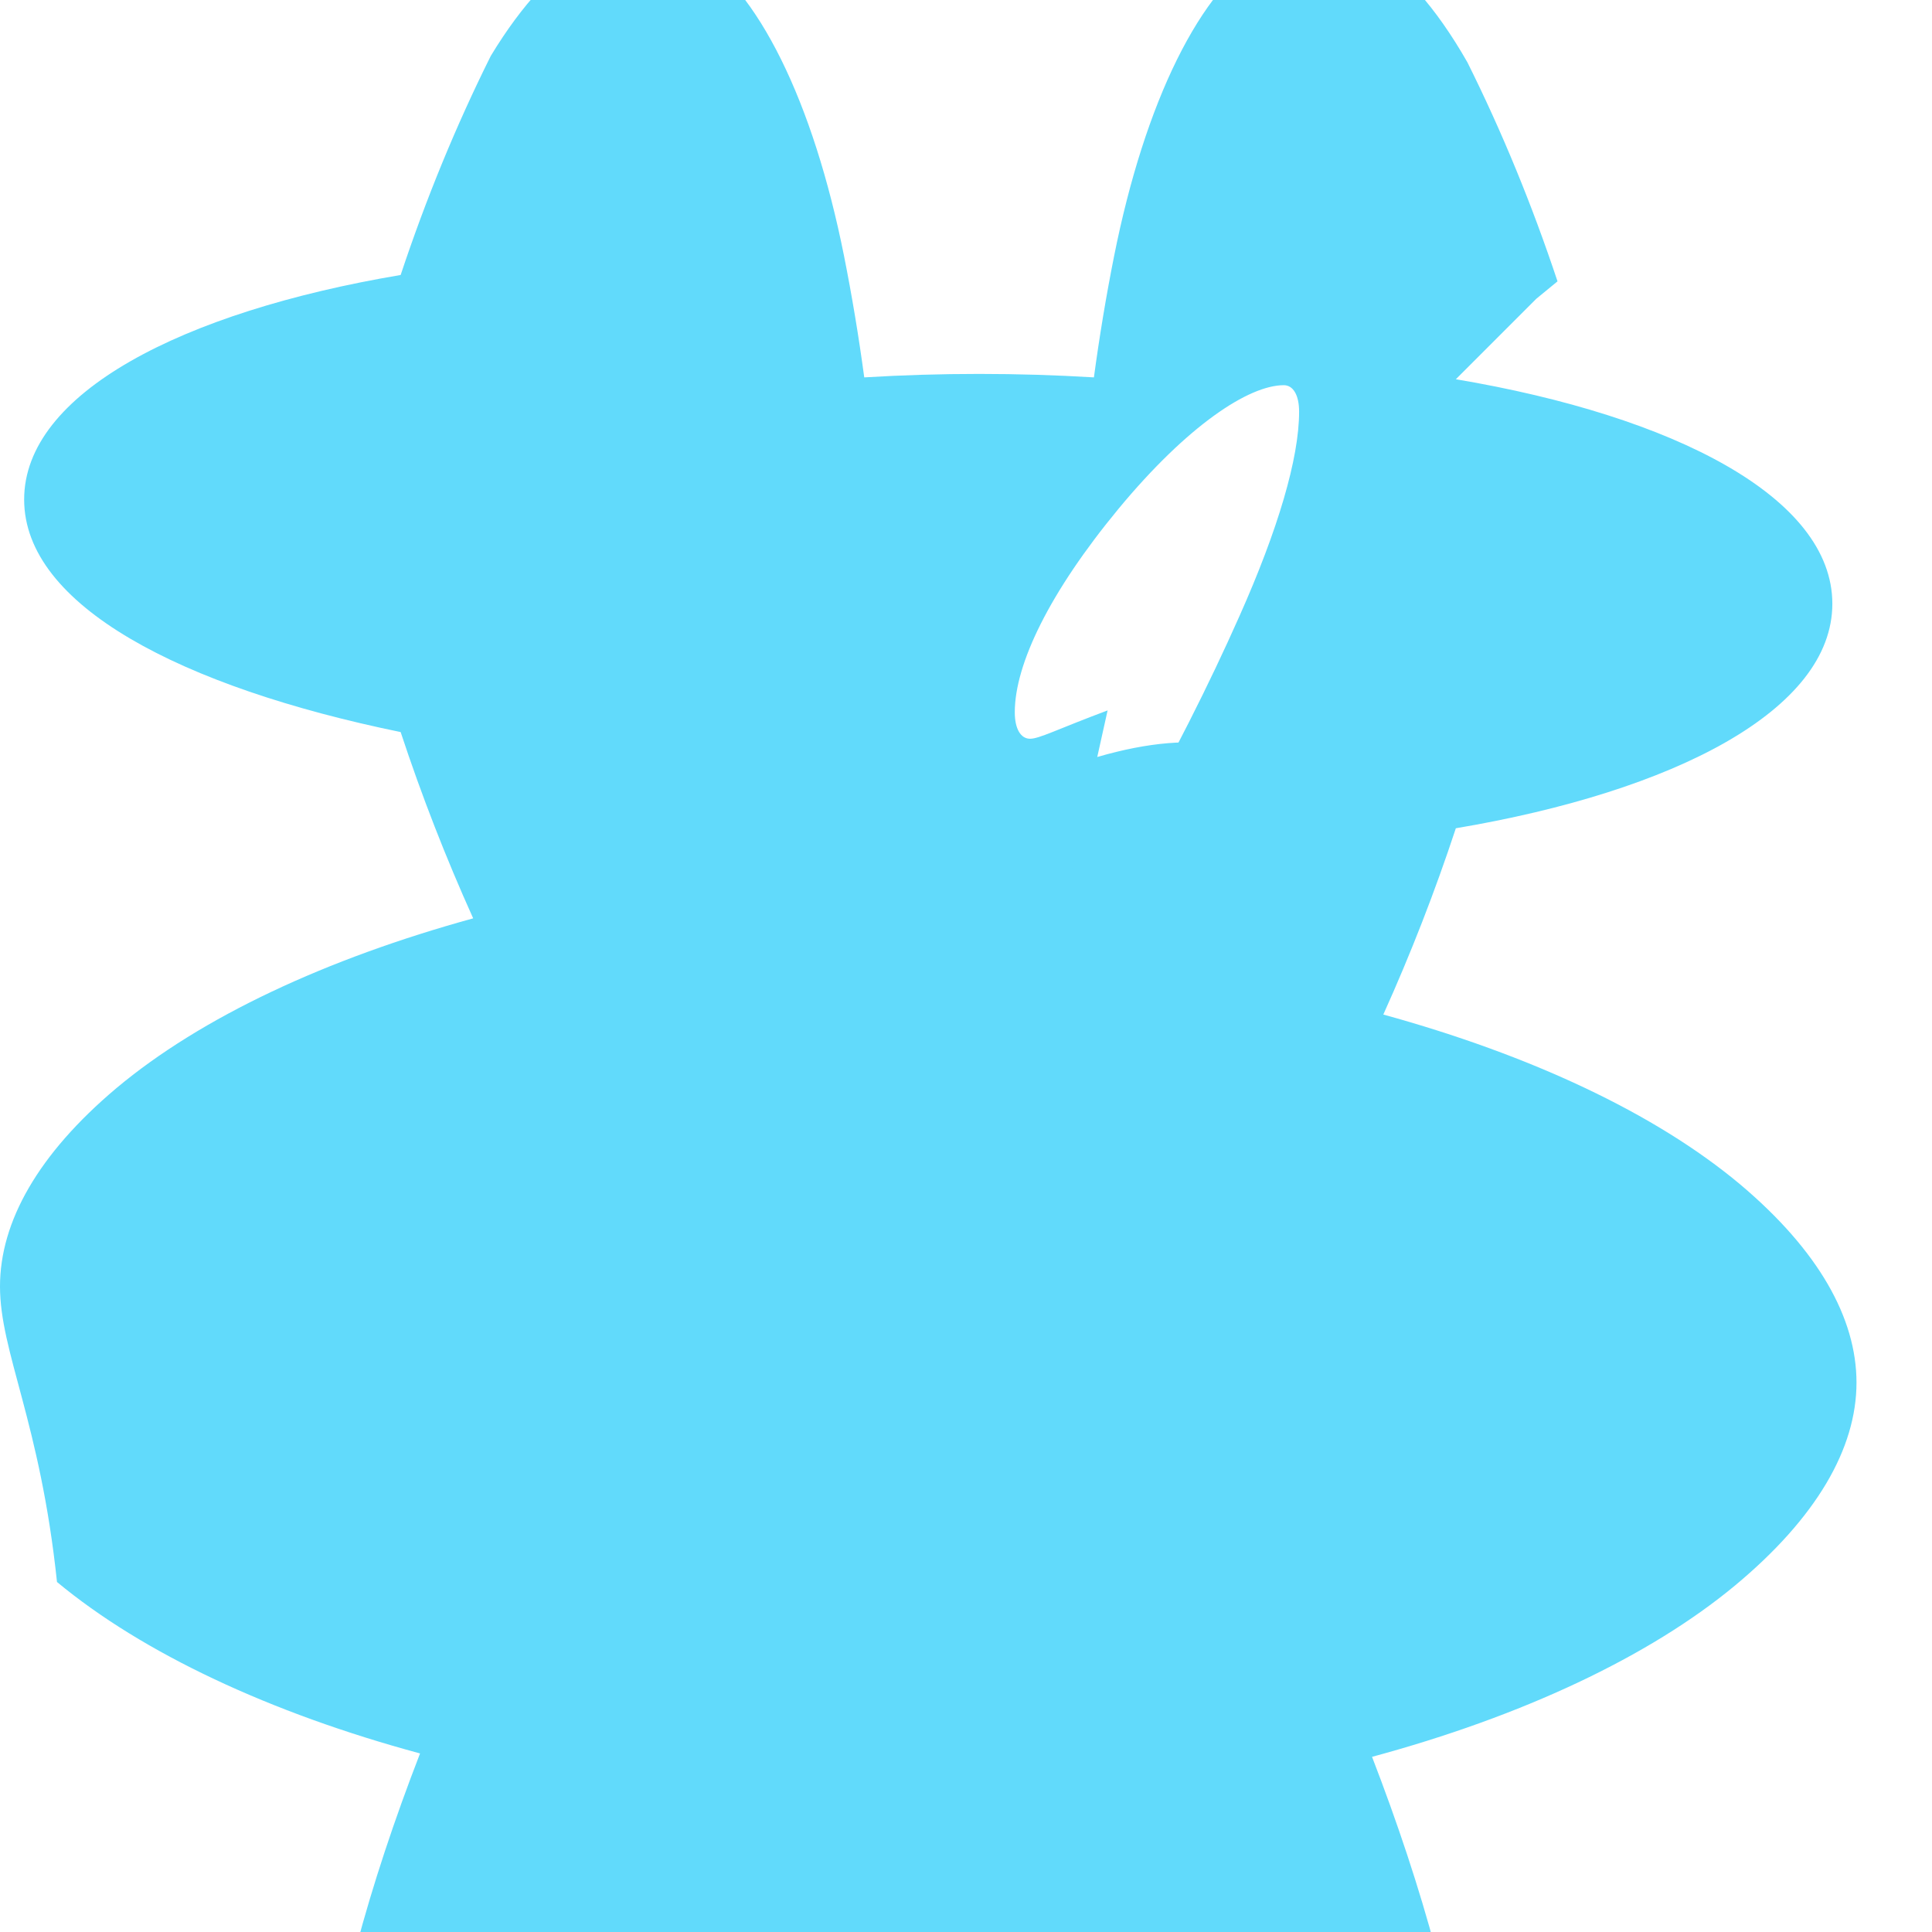
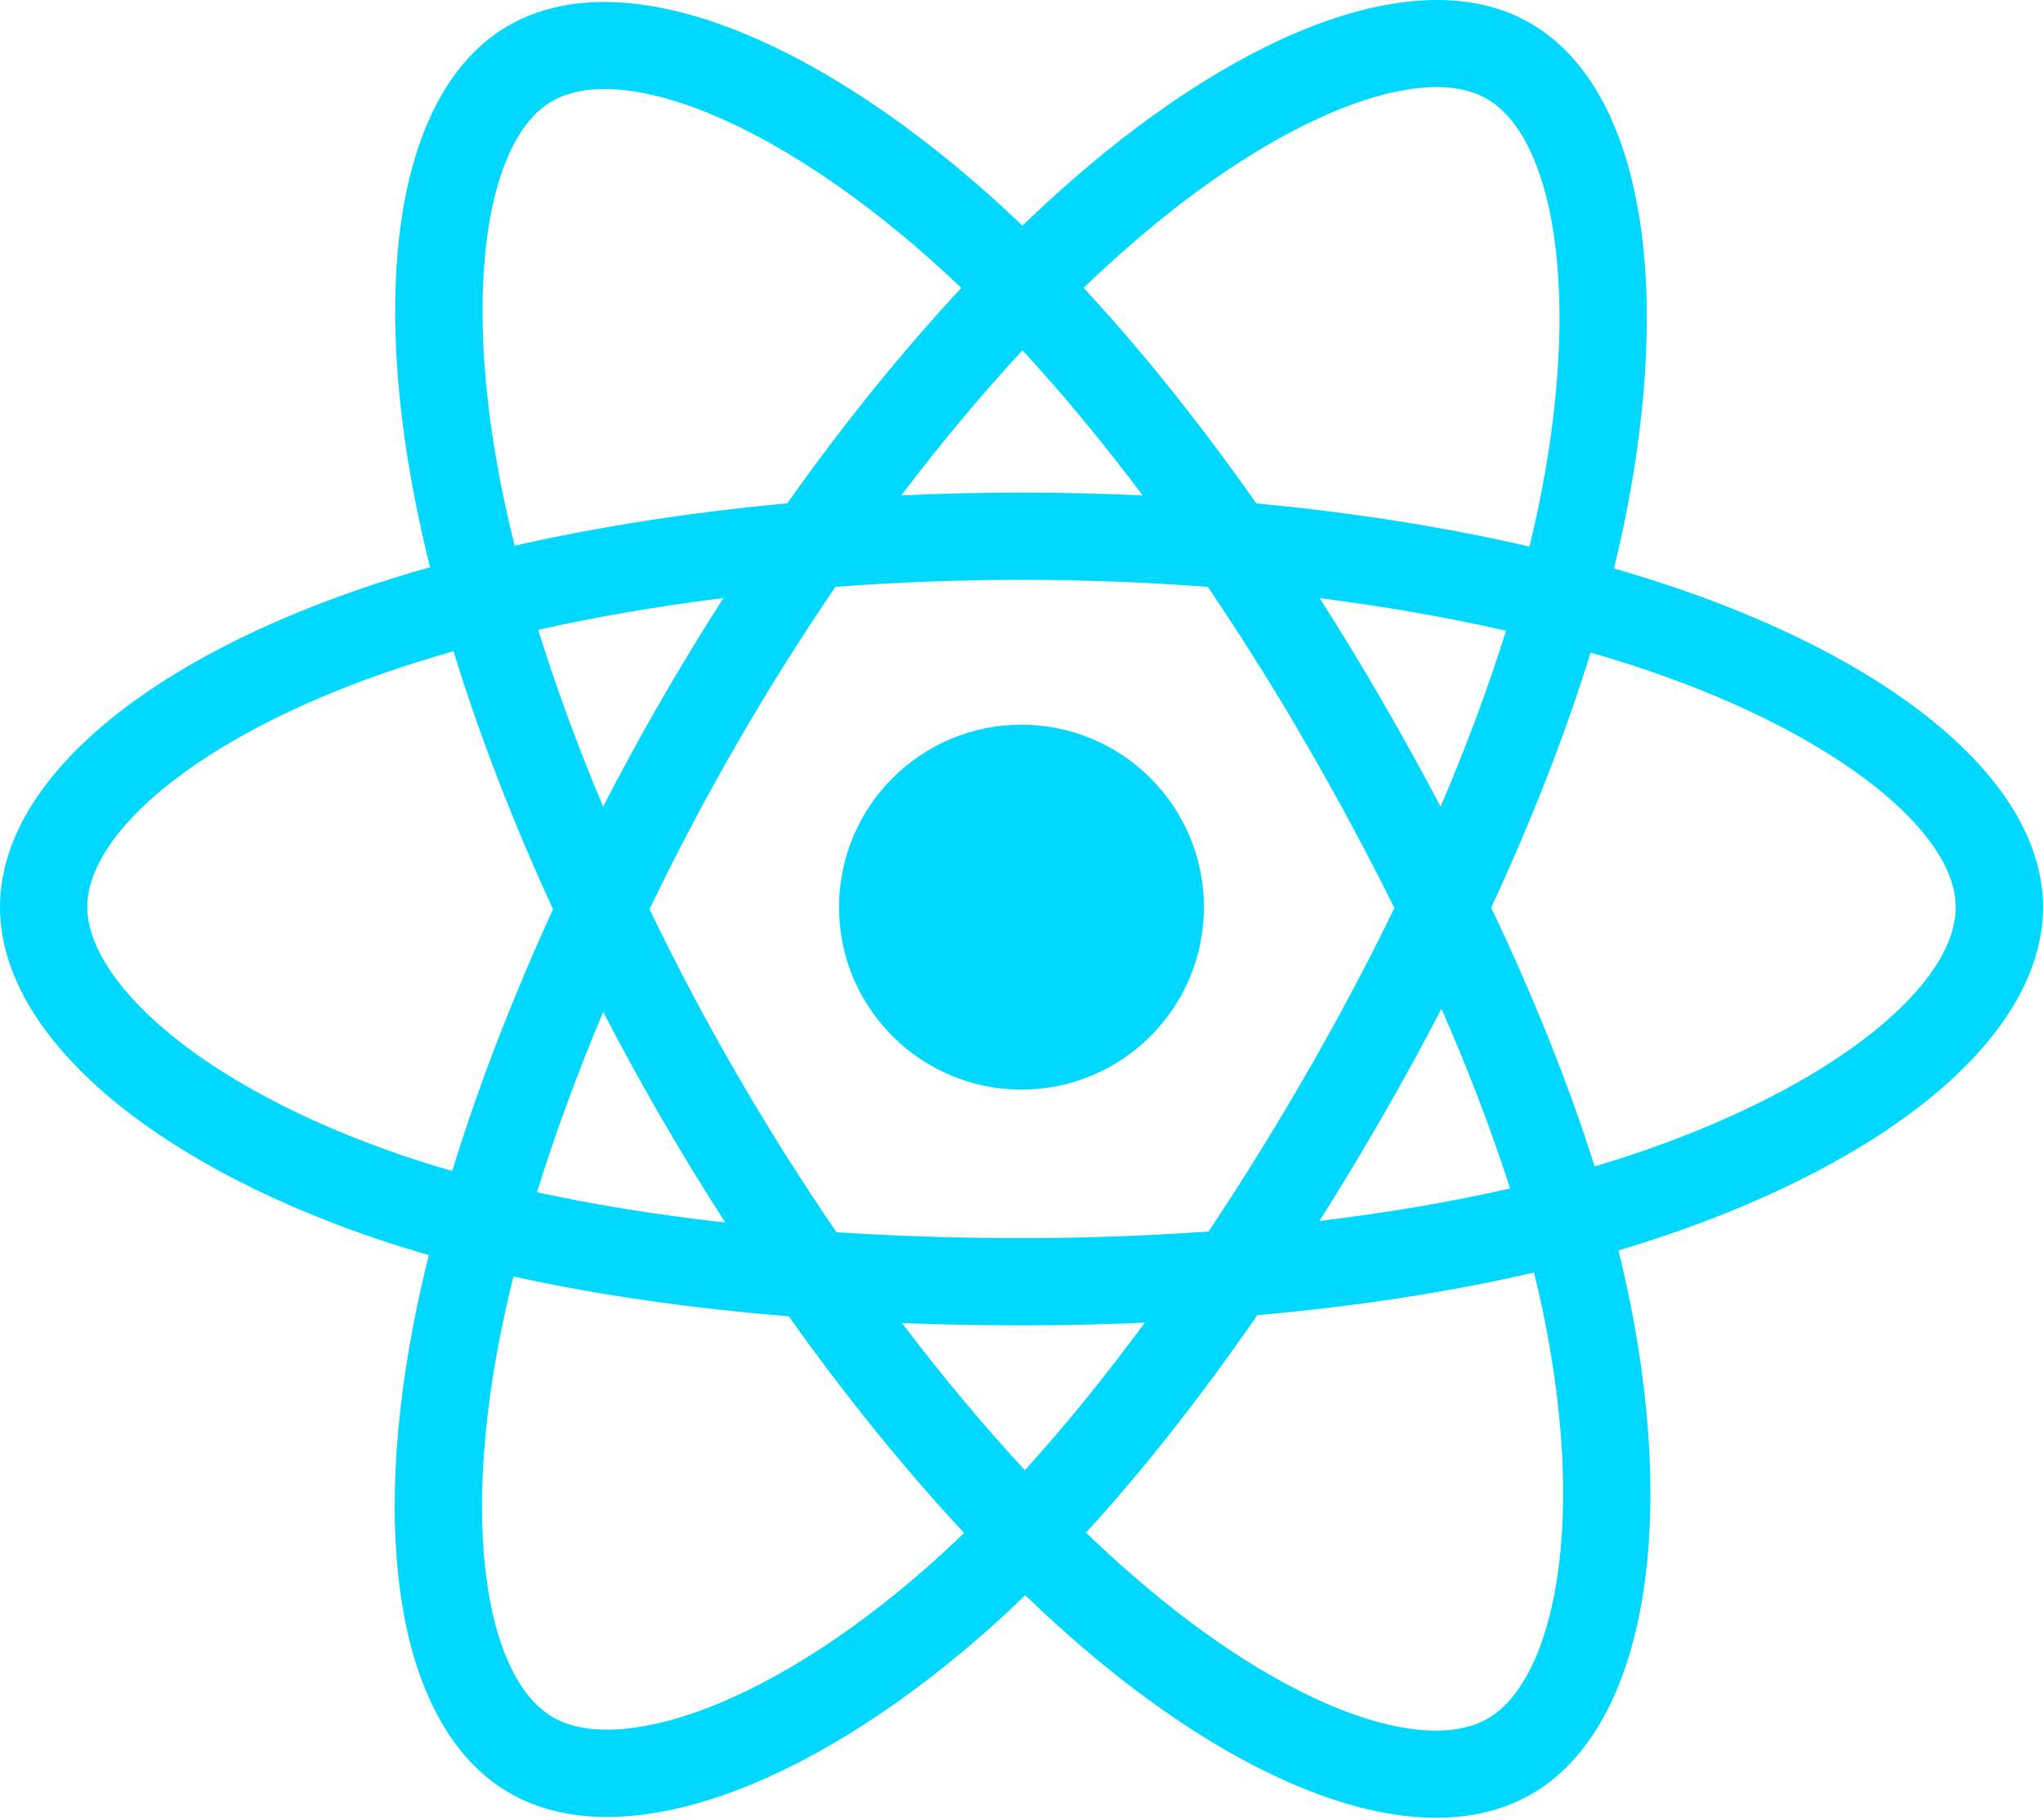
- <svg xmlns="http://www.w3.org/2000/svg" width="24px" height="24px" viewBox="0 0 24 24" version="1.1">
-   <path fill="#61DAFB" d="M12 9.861a2.139 2.139 0 1 0 0 4.278 2.139 2.139 0 1 0 0-4.278zm-5.992 6.394c-.384.665-.713 1.3-.977 1.887-.698 1.555-.698 2.674-.22 3.107.498.45 1.628.147 3.123-.833a23.599 23.599 0 0 0 2.011-1.461 24.184 24.184 0 0 0 2.134 1.852c1.55 1.163 2.796 1.512 3.316 1.033.54-.498.462-1.731-.204-3.434-.253-.646-.573-1.333-.964-2.043a23.553 23.553 0 0 0 1.14-2.918c.587-1.847.754-3.336.388-3.838-.383-.524-1.465-.524-2.88.066-.574.24-1.17.547-1.78.91a23.502 23.502 0 0 0-1.853-.886c-1.512-.615-2.669-.698-3.09-.16-.434.55-.262 1.725.32 3.294.236.633.52 1.287.844 1.944a23.463 23.463 0 0 0-1.208 2.097zm1.871-1.383a21.275 21.275 0 0 1 1.492-2.337c.274.11.55.23.828.36.284.134.563.28.835.432a20.39 20.39 0 0 1-1.657 2.337 20.772 20.772 0 0 1-1.498-.792zm7.514-.354c.316-.502.604-1.007.857-1.51.56-1.12.873-2.076.873-2.674 0-.21-.075-.332-.19-.332-.434 0-1.194.498-2.053 1.536a19.782 19.782 0 0 0-.857 1.51c-.316.56-.604 1.12-.857 1.68a20.523 20.523 0 0 0 1.194 1.764c.857 1.037 1.617 1.535 2.053 1.535.115 0 .19-.121.19-.332 0-.598-.316-1.553-.873-2.674-.253-.503-.54-1.008-.857-1.51l.52.007zm-9.723.785c-.539 0-1.093.498-1.632 1.424-.498.873-.747 1.714-.747 2.288 0 .21.075.332.19.332.434 0 1.194-.498 2.053-1.536.857-1.037 1.289-1.93 1.289-2.528 0-.21-.075-.332-.19-.332-.115 0-.345.121-.963.352zm4.313.141l-.3.444c-.254.374-.479.714-.674 1.019a12.057 12.057 0 0 1-.725-.959 11.877 11.877 0 0 1-.665-1.018c.23-.12.454-.234.674-.34.226-.11.449-.212.668-.308.226.096.45.198.674.308.219.106.443.22.674.34l-.326.514z" />
-   <path fill="#61DAFB" d="M18.085 4.711c2.722.459 4.677 1.472 4.677 2.789 0 1.317-1.955 2.33-4.677 2.789a23.66 23.66 0 0 1-.901 2.314c1.823.502 3.375 1.224 4.433 2.11.972.819 1.445 1.66 1.445 2.462 0 .819-.498 1.68-1.508 2.52-1.067.886-2.65 1.627-4.51 2.129.316.819.585 1.627.794 2.41.498 1.87.316 3.26-.498 3.74-.819.477-2.314-.066-3.991-1.508a23.66 23.66 0 0 1-1.89-1.87 23.66 23.66 0 0 1-2.494 2.13c-1.75 1.269-3.245 1.75-4.064 1.269-.819-.477-.994-1.89-.477-3.803.208-.784.477-1.592.794-2.41-1.86-.503-3.443-1.244-4.51-2.13C.498 17.66 0 16.799 0 15.98c0-.802.473-1.643 1.445-2.462 1.058-.886 2.61-1.608 4.433-2.11a23.66 23.66 0 0 1-.901-2.314C2.255 8.535.3 7.522.3 6.205c0-1.317 1.955-2.33 4.677-2.789.316-.95.69-1.86 1.12-2.722C6.882-.602 7.776-1.1 8.595-.623c.819.477 1.508 1.89 1.89 3.803.098.492.182.996.251 1.508a23.66 23.66 0 0 1 2.853 0c.069-.512.153-1.016.251-1.508.382-1.914 1.071-3.326 1.89-3.803.819-.477 1.713.021 2.498 1.396.43.862.804 1.772 1.12 2.722l-.263.216zM13.054 12l.962-1.627c.54-.95 1.004-1.87 1.382-2.722.477-1.071.74-1.957.74-2.537 0-.208-.075-.329-.19-.329-.434 0-1.194.498-2.053 1.535-.857 1.037-1.289 1.93-1.289 2.528 0 .208.075.329.19.329.115 0 .345-.121.963-.352L13.054 12zm-2.108 0l-.962-1.627c-.54-.95-1.004-1.87-1.382-2.722-.477-1.071-.74-1.957-.74-2.537 0-.208.075-.329.19-.329.434 0 1.194.498 2.053 1.535.857 1.037 1.289 1.93 1.289 2.528 0 .208-.075.329-.19.329-.115 0-.345-.121-.963-.352L10.946 12z" />
+ <svg xmlns="http://www.w3.org/2000/svg" aria-hidden="true" role="img" class="iconify iconify--logos" width="35.93" height="32" preserveAspectRatio="xMidYMid meet" viewBox="0 0 256 228">
+   <path fill="#00D8FF" d="M210.483 73.824a171.49 171.49 0 0 0-8.24-2.597c.465-1.9.893-3.777 1.273-5.621c6.238-30.281 2.16-54.676-11.769-62.708c-13.355-7.7-35.196.329-57.254 19.526a171.23 171.23 0 0 0-6.375 5.848a155.866 155.866 0 0 0-4.241-3.917C100.759 3.829 77.587-4.822 63.673 3.233C50.33 10.957 46.379 33.89 51.995 62.588a170.974 170.974 0 0 0 1.892 8.48c-3.28.932-6.445 1.924-9.474 2.98C17.309 83.498 0 98.307 0 113.668c0 15.865 18.582 31.778 46.812 41.427a145.52 145.52 0 0 0 6.921 2.165a167.467 167.467 0 0 0-2.01 9.138c-5.354 28.2-1.173 50.591 12.134 58.266c13.744 7.926 36.812-.22 59.273-19.855a145.567 145.567 0 0 0 5.342-4.923a168.064 168.064 0 0 0 6.92 6.314c21.758 18.722 43.246 26.282 56.54 18.586c13.731-7.949 18.194-32.003 12.4-61.268a145.016 145.016 0 0 0-1.535-6.842c1.62-.48 3.21-.974 4.76-1.488c29.348-9.723 48.443-25.443 48.443-41.52c0-15.417-17.868-30.326-45.517-39.844Zm-6.365 70.984c-1.4.463-2.836.91-4.3 1.345c-3.24-10.257-7.612-21.163-12.963-32.432c5.106-11 9.31-21.767 12.459-31.957c2.619.758 5.16 1.557 7.61 2.4c23.69 8.156 38.14 20.213 38.14 29.504c0 9.896-15.606 22.743-40.946 31.14Zm-10.514 20.834c2.562 12.94 2.927 24.64 1.23 33.787c-1.524 8.219-4.59 13.698-8.382 15.893c-8.067 4.67-25.32-1.4-43.927-17.412a156.726 156.726 0 0 1-6.437-5.87c7.214-7.889 14.423-17.06 21.459-27.246c12.376-1.098 24.068-2.894 34.671-5.345a134.17 134.17 0 0 1 1.386 6.193ZM87.276 214.515c-7.882 2.783-14.16 2.863-17.955.675c-8.075-4.657-11.432-22.636-6.853-46.752a156.923 156.923 0 0 1 1.869-8.499c10.486 2.32 22.093 3.988 34.498 4.994c7.084 9.967 14.501 19.128 21.976 27.15a134.668 134.668 0 0 1-4.877 4.492c-9.933 8.682-19.886 14.842-28.658 17.94ZM50.35 144.747c-12.483-4.267-22.792-9.812-29.858-15.863c-6.35-5.437-9.555-10.836-9.555-15.216c0-9.322 13.897-21.212 37.076-29.293c2.813-.98 5.757-1.905 8.812-2.773c3.204 10.42 7.406 21.315 12.477 32.332c-5.137 11.18-9.399 22.249-12.634 32.792a134.718 134.718 0 0 1-6.318-1.979Zm12.378-84.26c-4.811-24.587-1.616-43.134 6.425-47.789c8.564-4.958 27.502 2.111 47.463 19.835a144.318 144.318 0 0 1 3.841 3.545c-7.438 7.987-14.787 17.08-21.808 26.988c-12.04 1.116-23.565 2.908-34.161 5.309a160.342 160.342 0 0 1-1.76-7.887Zm110.427 27.268a347.8 347.8 0 0 0-7.785-12.803c8.168 1.033 15.994 2.404 23.343 4.08c-2.206 7.072-4.956 14.465-8.193 22.045a381.151 381.151 0 0 0-7.365-13.322Zm-45.032-43.861c5.044 5.465 10.096 11.566 15.065 18.186a322.04 322.04 0 0 0-30.257-.006c4.974-6.559 10.069-12.652 15.192-18.18ZM82.802 87.83a323.167 323.167 0 0 0-7.227 13.238c-3.184-7.553-5.909-14.98-8.134-22.152c7.304-1.634 15.093-2.97 23.209-3.984a321.524 321.524 0 0 0-7.848 12.897Zm8.081 65.352c-8.385-.936-16.291-2.203-23.593-3.793c2.26-7.3 5.045-14.885 8.298-22.6a321.187 321.187 0 0 0 7.257 13.246c2.594 4.48 5.28 8.868 8.038 13.147Zm37.542 31.03c-5.184-5.592-10.354-11.779-15.403-18.433c4.902.192 9.899.29 14.978.29c5.218 0 10.376-.117 15.453-.343c-4.985 6.774-10.018 12.97-15.028 18.486Zm52.198-57.817c3.422 7.8 6.306 15.345 8.596 22.52c-7.422 1.694-15.436 3.058-23.88 4.071a382.417 382.417 0 0 0 7.859-13.026a347.403 347.403 0 0 0 7.425-13.565Zm-16.898 8.101a358.557 358.557 0 0 1-12.281 19.815a329.4 329.4 0 0 1-23.444.823c-7.967 0-15.716-.248-23.178-.732a310.202 310.202 0 0 1-12.513-19.846h.001a307.41 307.41 0 0 1-10.923-20.627a310.278 310.278 0 0 1 10.89-20.637l-.001.001a307.318 307.318 0 0 1 12.413-19.761c7.613-.576 15.42-.876 23.31-.876H128c7.926 0 15.743.303 23.354.883a329.357 329.357 0 0 1 12.335 19.695a358.489 358.489 0 0 1 11.036 20.54a329.472 329.472 0 0 1-11 20.722Zm22.56-122.124c8.572 4.944 11.906 24.881 6.52 51.026c-.344 1.668-.73 3.367-1.15 5.09c-10.622-2.452-22.155-4.275-34.23-5.408c-7.034-10.017-14.323-19.124-21.64-27.008a160.789 160.789 0 0 1 5.888-5.4c18.9-16.447 36.564-22.941 44.612-18.3ZM128 90.808c12.625 0 22.86 10.235 22.86 22.86s-10.235 22.86-22.86 22.86s-22.86-10.235-22.86-22.86s10.235-22.86 22.86-22.86Z" />
</svg>
